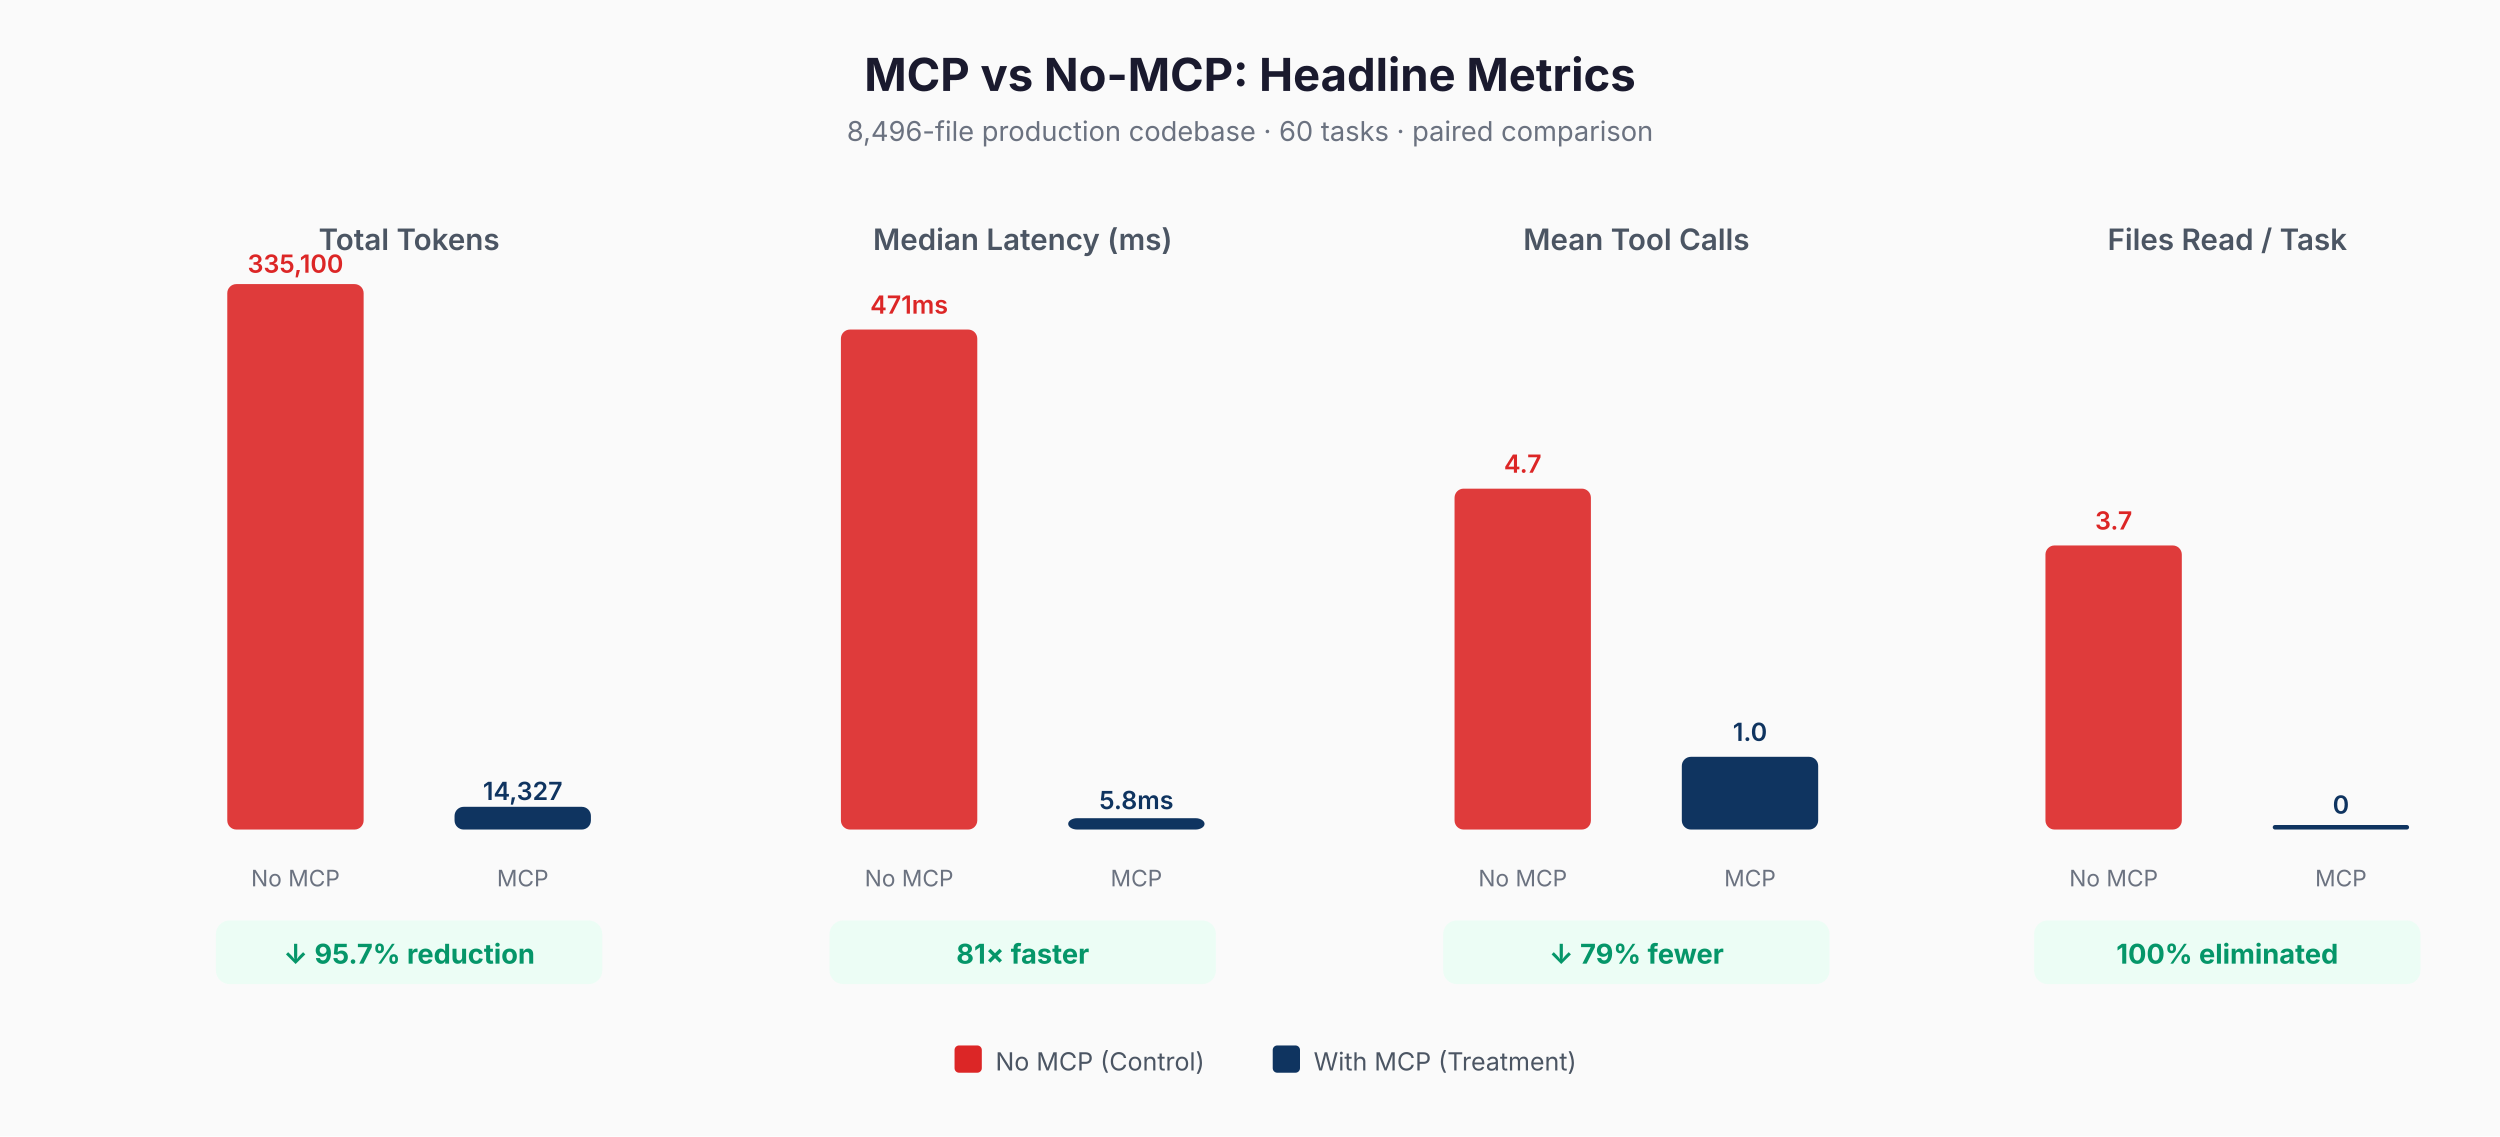
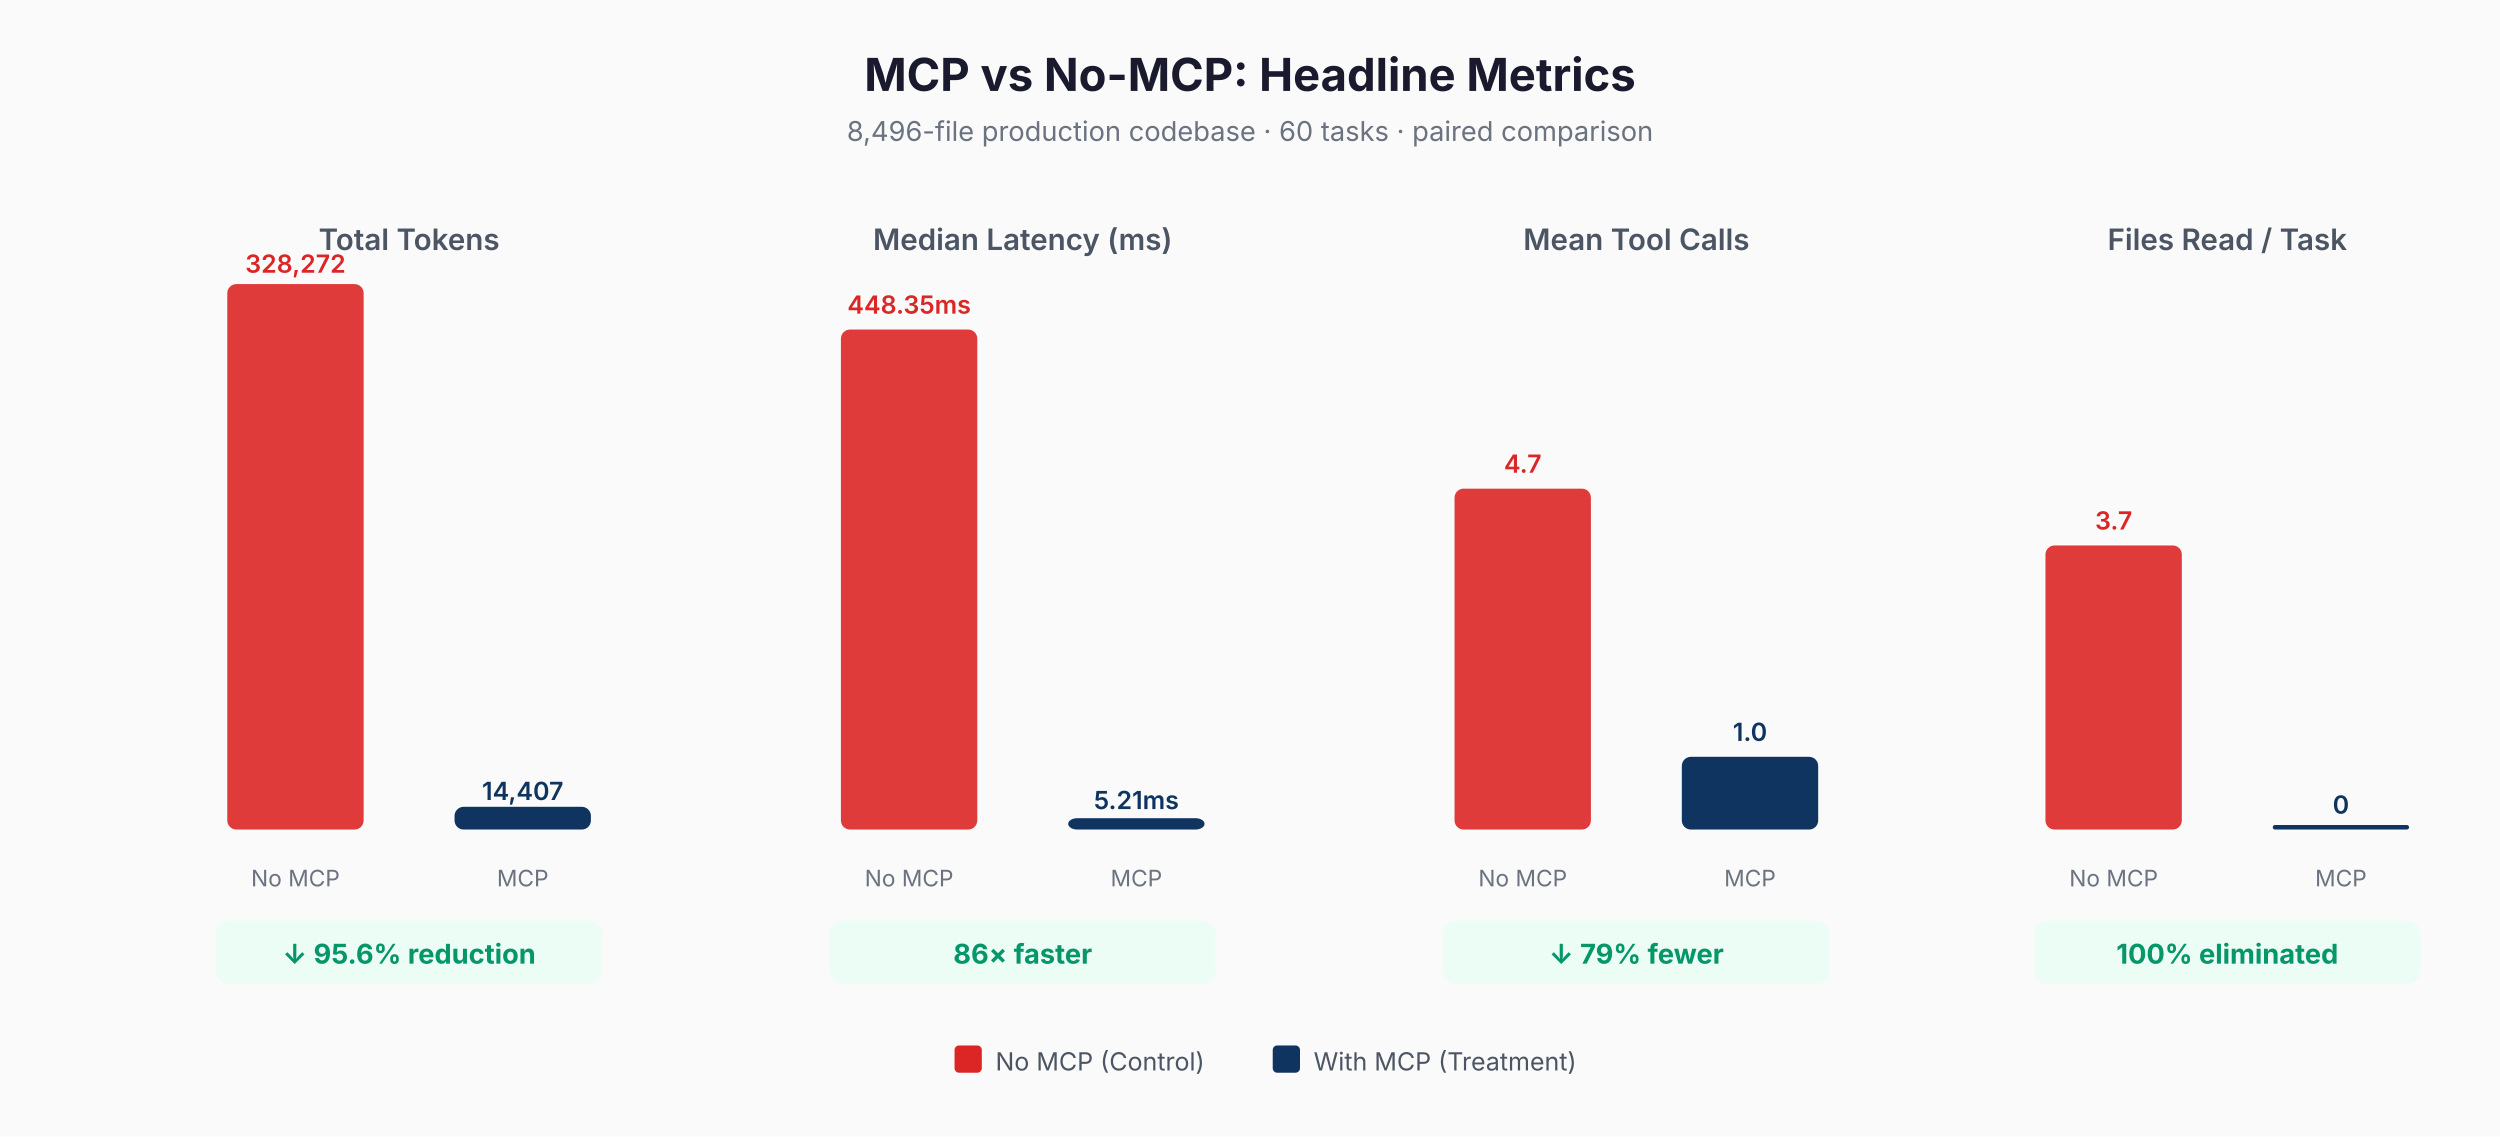
<svg xmlns="http://www.w3.org/2000/svg" viewBox="0 0 1100 500" font-family="Inter, -apple-system, system-ui, sans-serif">
  <rect width="1100" height="500" fill="#fafafa" />
  <text x="550" y="40" text-anchor="middle" font-size="20" font-weight="700" fill="#1a1a2e">MCP vs No-MCP: Headline Metrics</text>
  <text x="550" y="62" text-anchor="middle" font-size="12" fill="#6b7280">8,496-file production codebase · 60 tasks · paired comparison</text>
  <text x="180" y="110" text-anchor="middle" font-size="13" font-weight="600" fill="#4b5563">Total Tokens</text>
  <rect x="100" y="125" width="60" height="240" rx="4" fill="#dc2626" opacity="0.9" />
  <rect x="200" y="355" width="60" height="10" rx="4" fill="#0f3460" />
-   <text x="130" y="120" text-anchor="middle" font-size="11" fill="#dc2626" font-weight="600">335,100</text>
-   <text x="230" y="352" text-anchor="middle" font-size="11" fill="#0f3460" font-weight="600">14,327</text>
+   <text x="130" y="120" text-anchor="middle" font-size="11" fill="#dc2626" font-weight="600">328,272</text>
+   <text x="230" y="352" text-anchor="middle" font-size="11" fill="#0f3460" font-weight="600">14,407</text>
  <text x="130" y="390" text-anchor="middle" font-size="10" fill="#6b7280">No MCP</text>
  <text x="230" y="390" text-anchor="middle" font-size="10" fill="#6b7280">MCP</text>
  <rect x="95" y="405" width="170" height="28" rx="6" fill="#ecfdf5" />
-   <text x="180" y="424" text-anchor="middle" font-size="12" font-weight="700" fill="#059669">↓ 95.7% reduction</text>
+   <text x="180" y="424" text-anchor="middle" font-size="12" font-weight="700" fill="#059669">↓ 95.6% reduction</text>
  <text x="450" y="110" text-anchor="middle" font-size="13" font-weight="600" fill="#4b5563">Median Latency (ms)</text>
  <rect x="370" y="145" width="60" height="220" rx="4" fill="#dc2626" opacity="0.9" />
  <rect x="470" y="360" width="60" height="5" rx="4" fill="#0f3460" />
-   <text x="400" y="138" text-anchor="middle" font-size="11" fill="#dc2626" font-weight="600">471ms</text>
-   <text x="500" y="356" text-anchor="middle" font-size="11" fill="#0f3460" font-weight="600">5.8ms</text>
+   <text x="400" y="138" text-anchor="middle" font-size="11" fill="#dc2626" font-weight="600">448.35ms</text>
+   <text x="500" y="356" text-anchor="middle" font-size="11" fill="#0f3460" font-weight="600">5.21ms</text>
  <text x="400" y="390" text-anchor="middle" font-size="10" fill="#6b7280">No MCP</text>
  <text x="500" y="390" text-anchor="middle" font-size="10" fill="#6b7280">MCP</text>
  <rect x="365" y="405" width="170" height="28" rx="6" fill="#ecfdf5" />
-   <text x="450" y="424" text-anchor="middle" font-size="12" font-weight="700" fill="#059669">81× faster</text>
+   <text x="450" y="424" text-anchor="middle" font-size="12" font-weight="700" fill="#059669">86× faster</text>
  <text x="720" y="110" text-anchor="middle" font-size="13" font-weight="600" fill="#4b5563">Mean Tool Calls</text>
  <rect x="640" y="215" width="60" height="150" rx="4" fill="#dc2626" opacity="0.9" />
  <rect x="740" y="333" width="60" height="32" rx="4" fill="#0f3460" />
  <text x="670" y="208" text-anchor="middle" font-size="11" fill="#dc2626" font-weight="600">4.7</text>
  <text x="770" y="326" text-anchor="middle" font-size="11" fill="#0f3460" font-weight="600">1.0</text>
  <text x="670" y="390" text-anchor="middle" font-size="10" fill="#6b7280">No MCP</text>
  <text x="770" y="390" text-anchor="middle" font-size="10" fill="#6b7280">MCP</text>
  <rect x="635" y="405" width="170" height="28" rx="6" fill="#ecfdf5" />
  <text x="720" y="424" text-anchor="middle" font-size="12" font-weight="700" fill="#059669">↓ 79% fewer</text>
  <text x="980" y="110" text-anchor="middle" font-size="13" font-weight="600" fill="#4b5563">Files Read / Task</text>
  <rect x="900" y="240" width="60" height="125" rx="4" fill="#dc2626" opacity="0.9" />
  <rect x="1000" y="363" width="60" height="2" rx="1" fill="#0f3460" />
  <text x="930" y="233" text-anchor="middle" font-size="11" fill="#dc2626" font-weight="600">3.7</text>
  <text x="1030" y="358" text-anchor="middle" font-size="11" fill="#0f3460" font-weight="600">0</text>
  <text x="930" y="390" text-anchor="middle" font-size="10" fill="#6b7280">No MCP</text>
  <text x="1030" y="390" text-anchor="middle" font-size="10" fill="#6b7280">MCP</text>
  <rect x="895" y="405" width="170" height="28" rx="6" fill="#ecfdf5" />
  <text x="980" y="424" text-anchor="middle" font-size="12" font-weight="700" fill="#059669">100% eliminated</text>
  <rect x="420" y="460" width="12" height="12" rx="2" fill="#dc2626" />
  <text x="438" y="471" font-size="11" fill="#4b5563">No MCP (Control)</text>
  <rect x="560" y="460" width="12" height="12" rx="2" fill="#0f3460" />
  <text x="578" y="471" font-size="11" fill="#4b5563">With MCP (Treatment)</text>
</svg>
